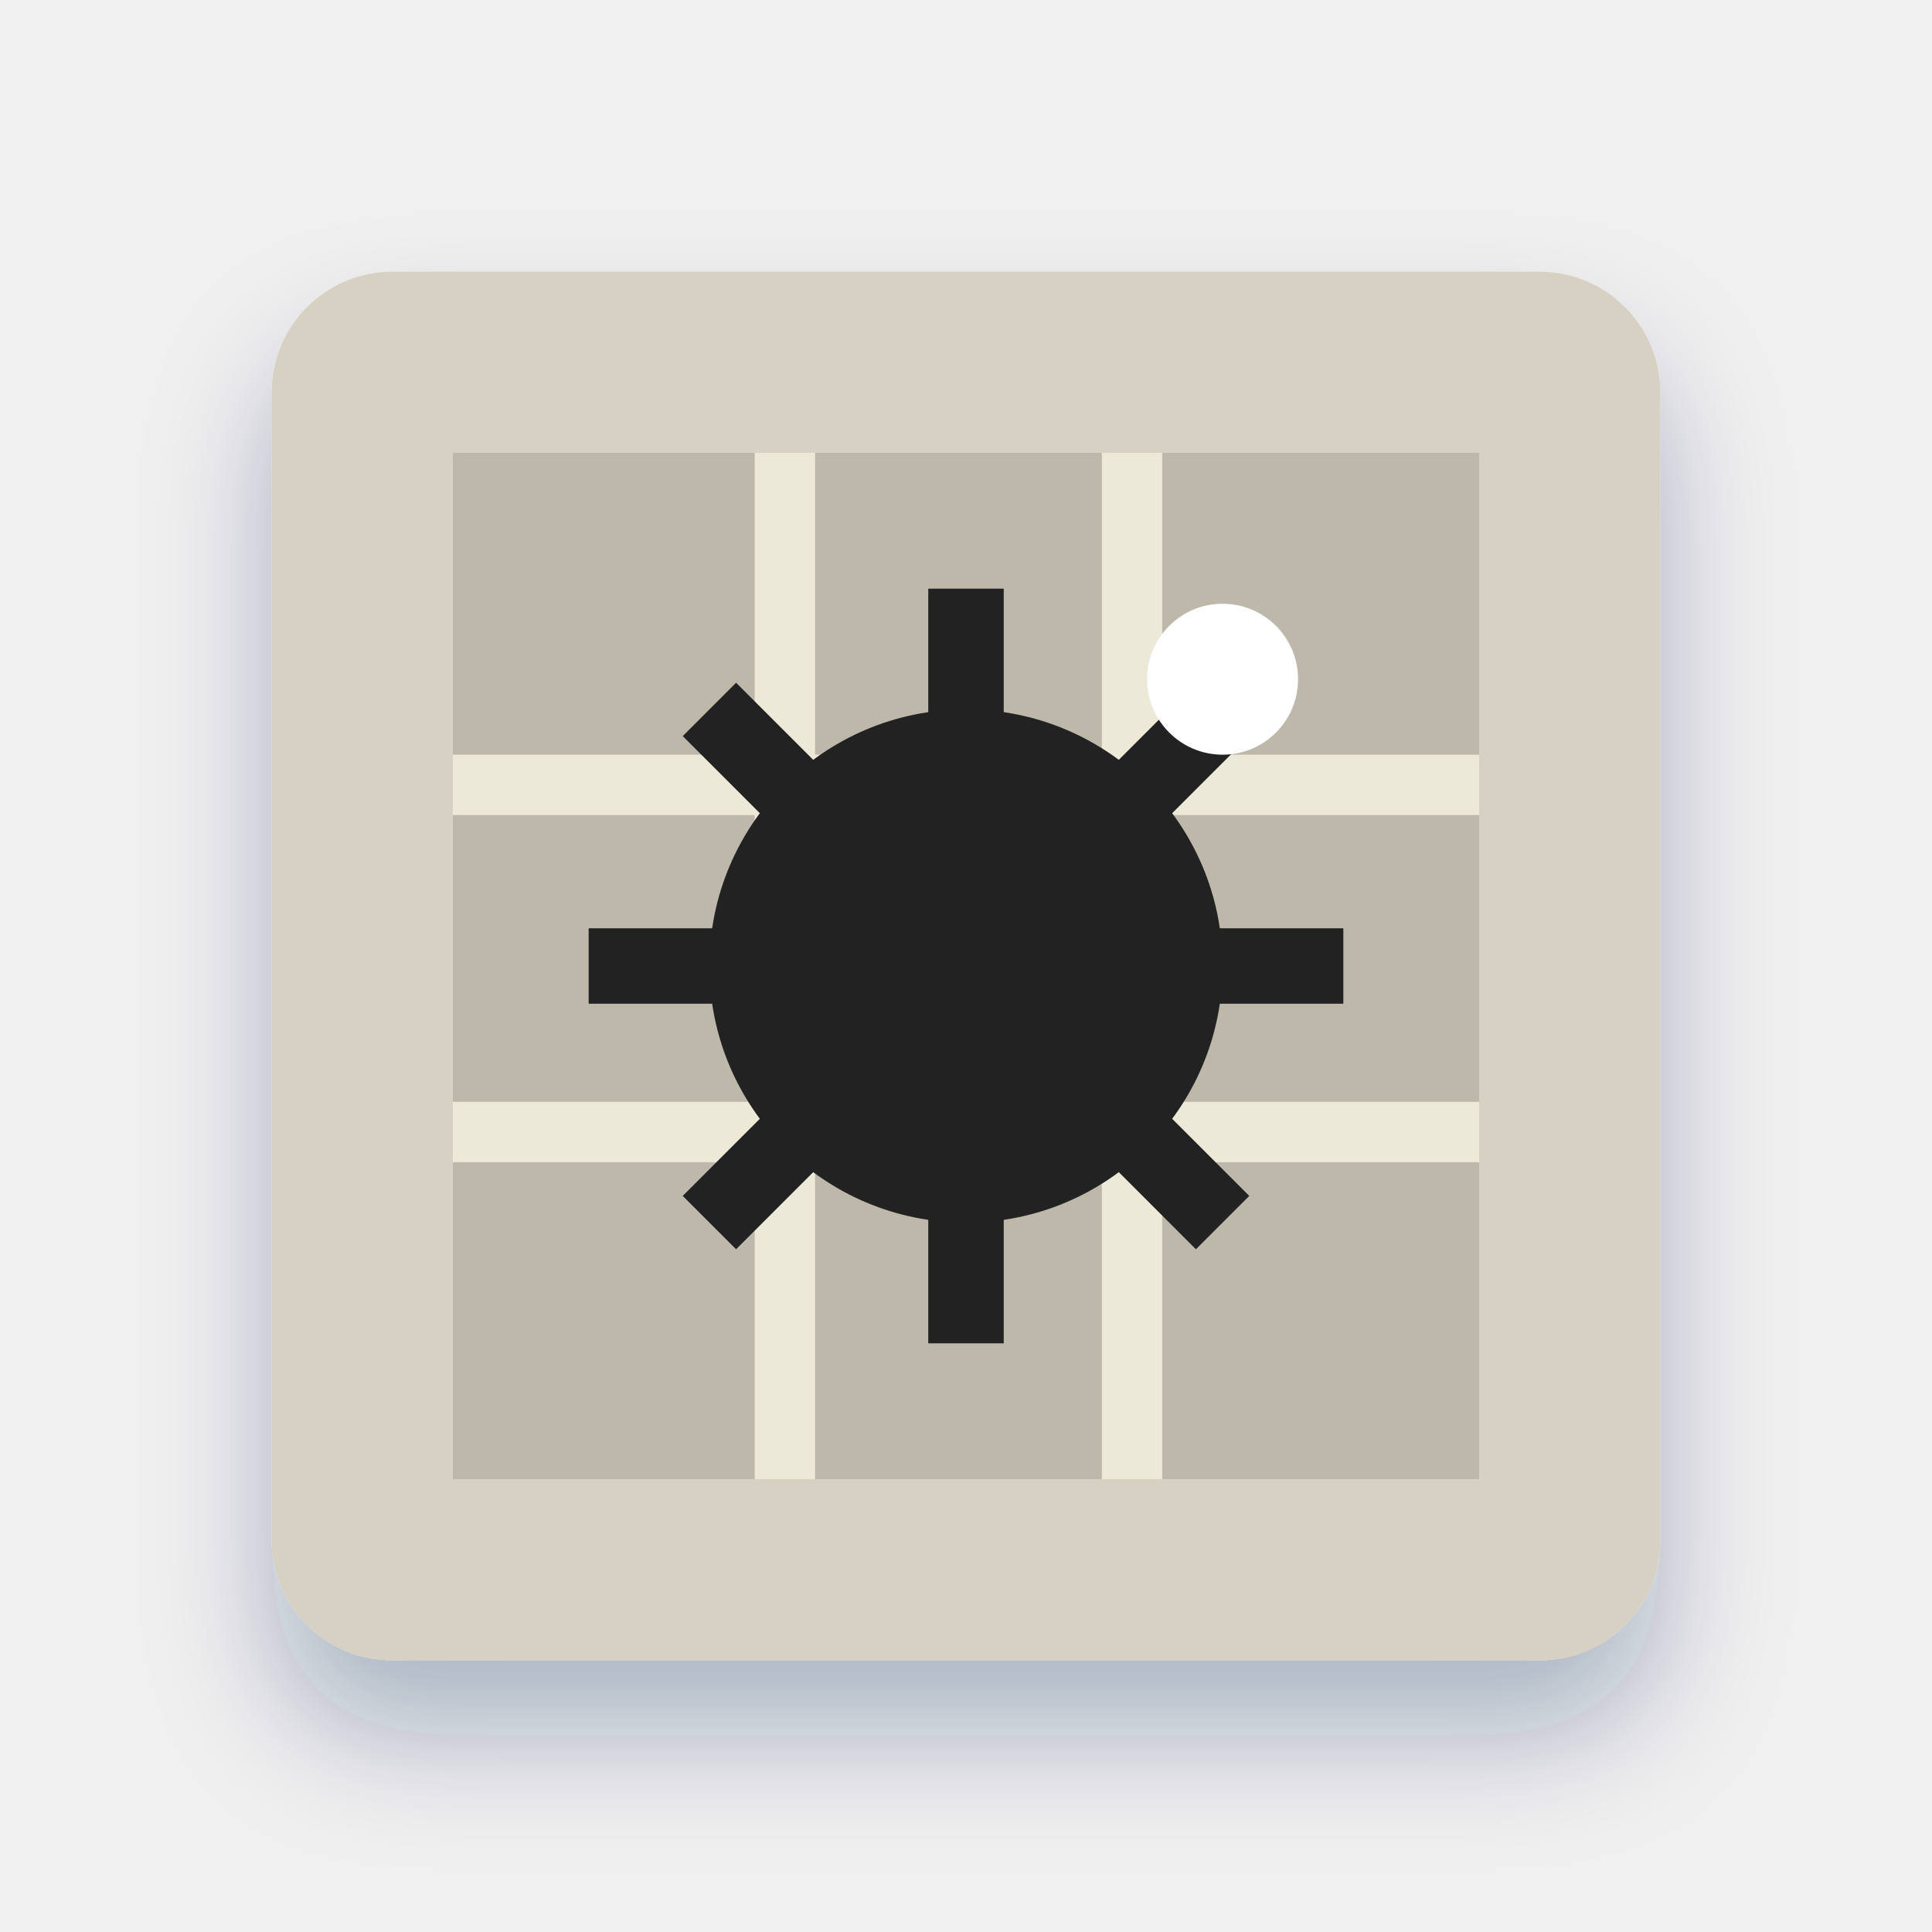
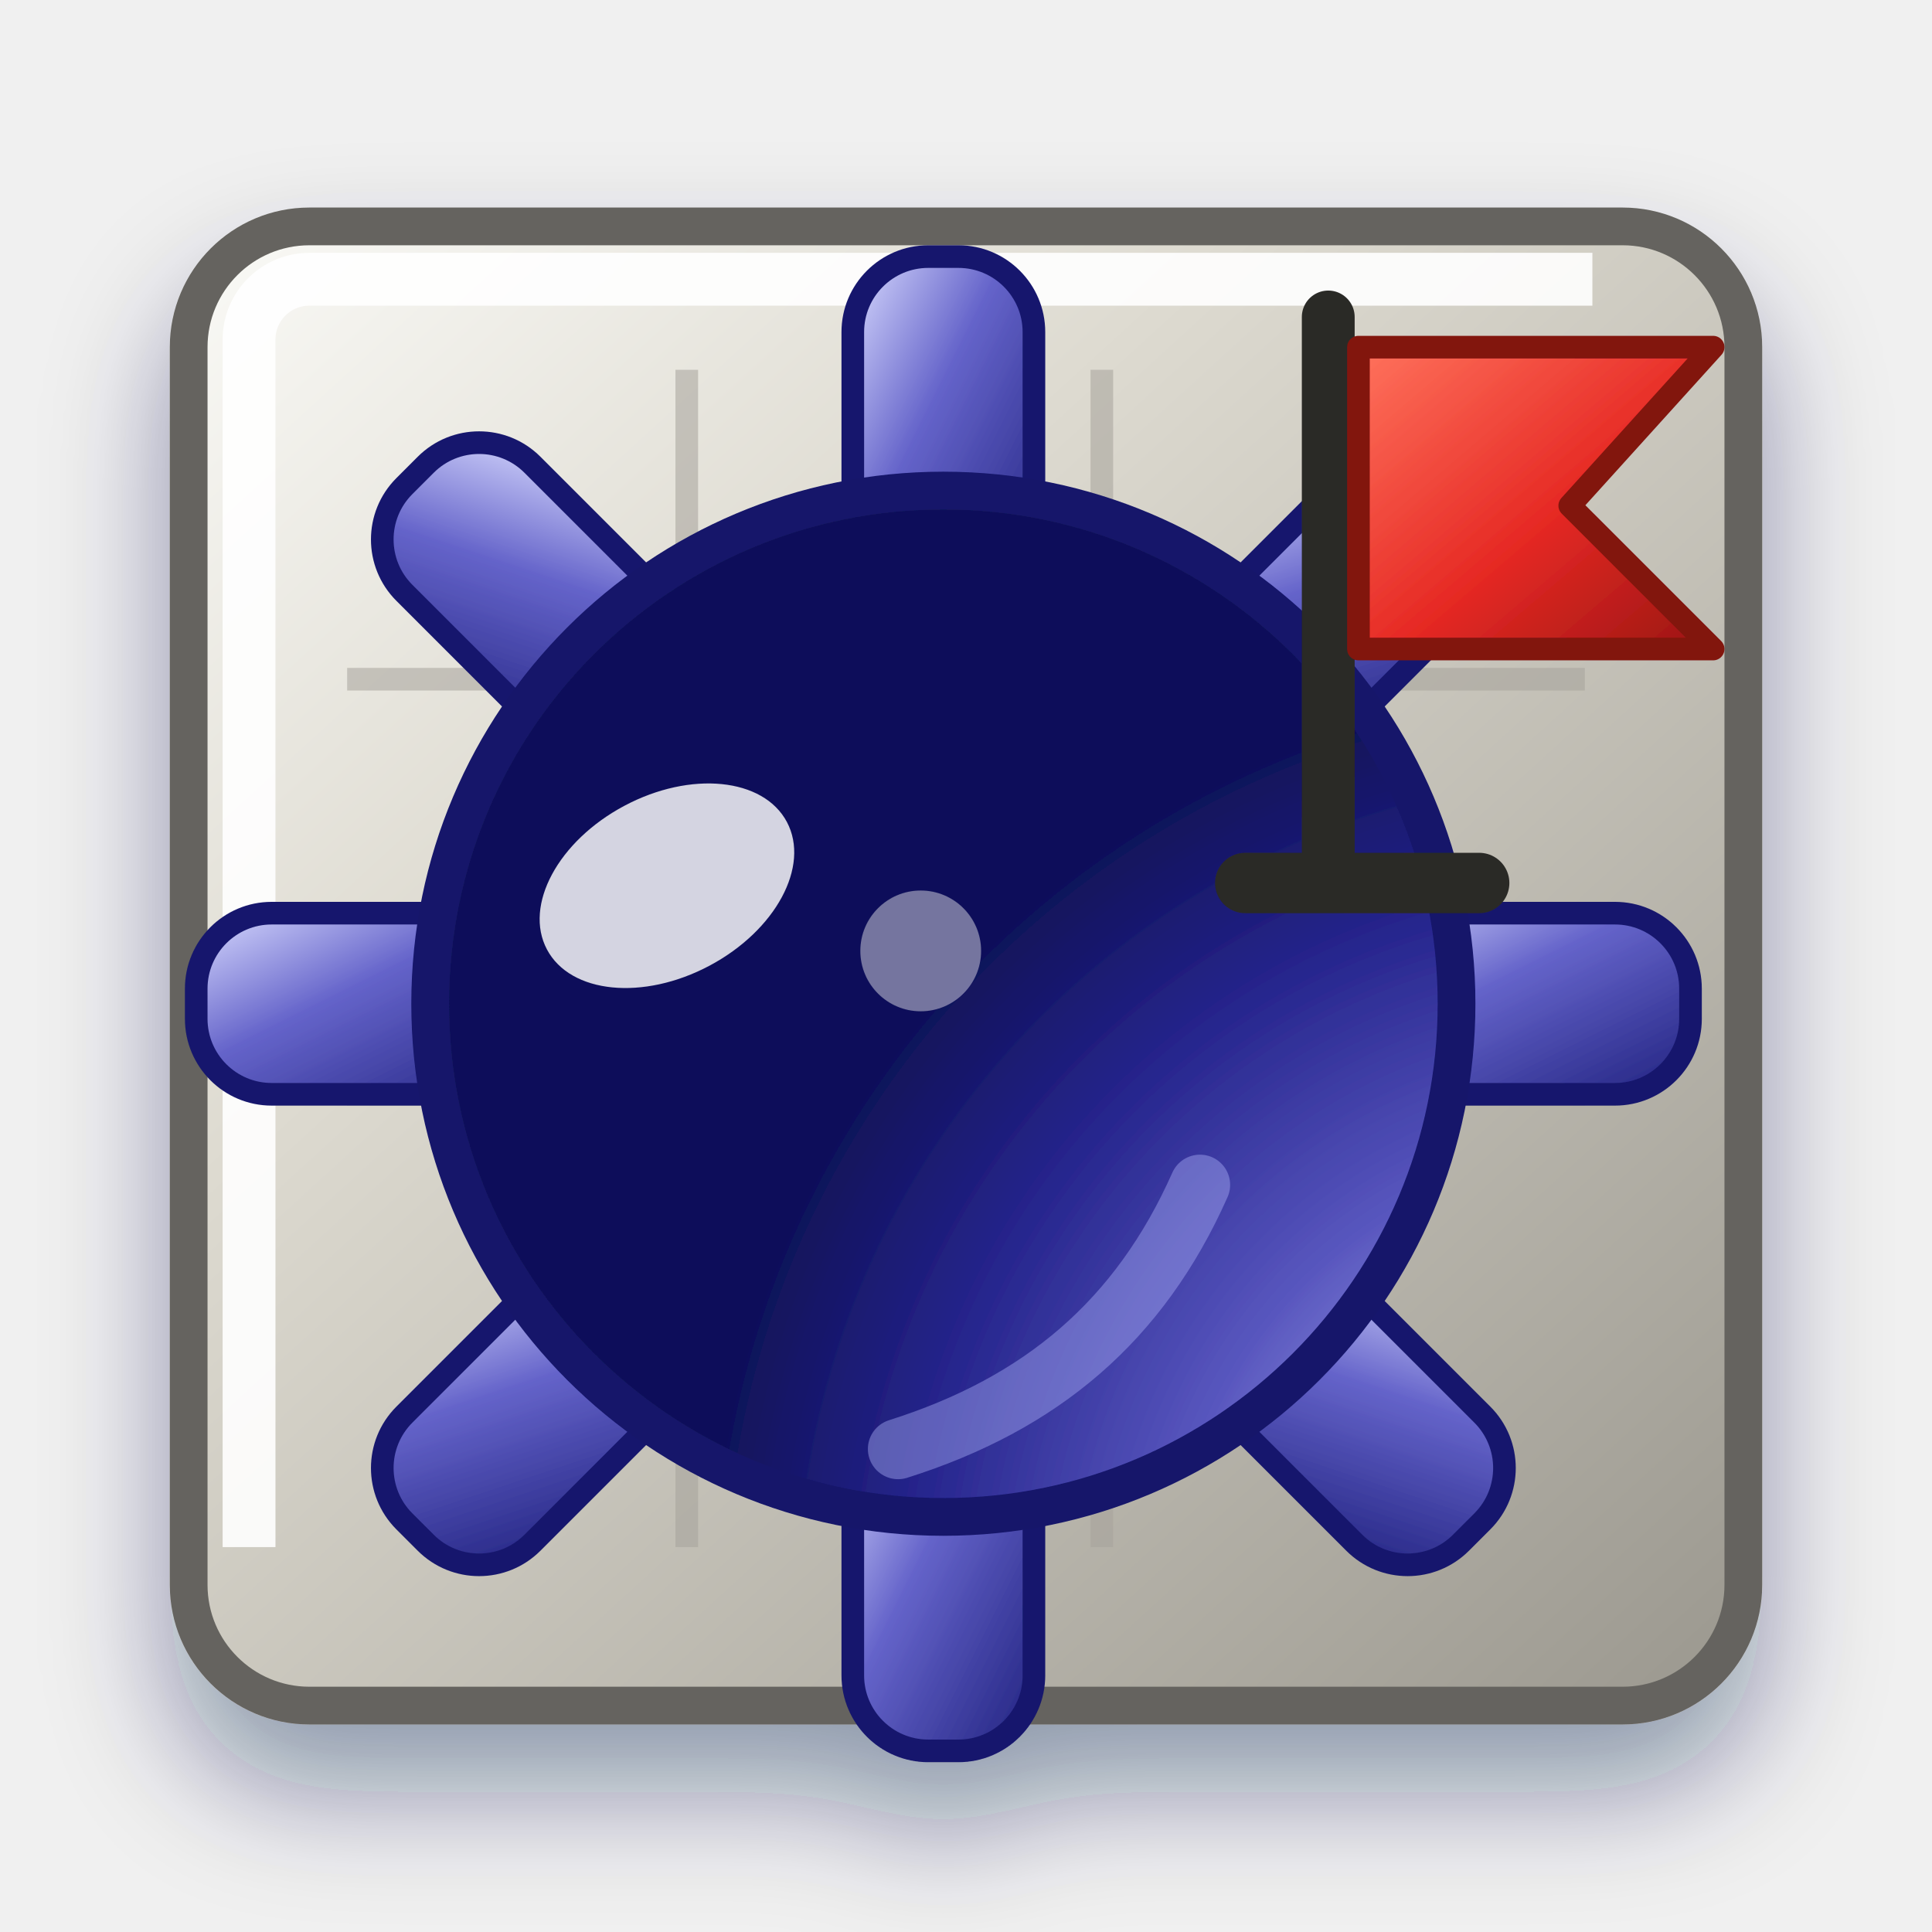
- <svg xmlns="http://www.w3.org/2000/svg" width="256" height="256" viewBox="0 0 128 128" role="img">
+ <svg xmlns="http://www.w3.org/2000/svg" width="256" height="256" viewBox="0 0 256 256" role="img" aria-labelledby="title desc">
  <defs>
-     <linearGradient id="blue" x1="0" x2="1" y1="0" y2="1">
-       <stop offset="0" stop-color="#8ed7ff" />
-       <stop offset="0.52" stop-color="#2d8bed" />
-       <stop offset="1" stop-color="#0b3d91" />
+     <linearGradient id="tile" x1="30" y1="22" x2="218" y2="228" gradientUnits="userSpaceOnUse">
+       <stop stop-color="#fbfbf8" />
+       <stop offset="0.34" stop-color="#dedbd1" />
+       <stop offset="1" stop-color="#9d9a91" />
    </linearGradient>
-     <linearGradient id="green" x1="0" x2="1" y1="0" y2="1">
-       <stop offset="0" stop-color="#b8f45e" />
-       <stop offset="1" stop-color="#24823a" />
+     <radialGradient id="mine" cx="0" cy="0" r="1" gradientTransform="translate(91 80) rotate(48) scale(122)" gradientUnits="userSpaceOnUse">
+       <stop stop-color="#f5f5ff" />
+       <stop offset="0.18" stop-color="#b9bdf6" />
+       <stop offset="0.5" stop-color="#5856be" />
+       <stop offset="0.78" stop-color="#26258d" />
+       <stop offset="1" stop-color="#10115a" />
+     </radialGradient>
+     <linearGradient id="spike" x1="0" y1="0" x2="1" y2="1">
+       <stop stop-color="#dadcff" />
+       <stop offset="0.42" stop-color="#6564ca" />
+       <stop offset="1" stop-color="#20217f" />
    </linearGradient>
-     <linearGradient id="gold" x1="0" x2="1" y1="0" y2="1">
-       <stop offset="0" stop-color="#fff4a8" />
-       <stop offset="1" stop-color="#f0a51a" />
+     <linearGradient id="flag" x1="0" y1="0" x2="1" y2="1">
+       <stop stop-color="#ff735d" />
+       <stop offset="0.55" stop-color="#e62924" />
+       <stop offset="1" stop-color="#991513" />
    </linearGradient>
-     <linearGradient id="paper" x1="0" x2="1" y1="0" y2="1">
-       <stop offset="0" stop-color="#ffffff" />
-       <stop offset="1" stop-color="#dfe9ff" />
-     </linearGradient>
-     <filter id="shadow" x="-20%" y="-20%" width="140%" height="150%">
-       <feDropShadow dx="0" dy="5" stdDeviation="4" flood-color="#092057" flood-opacity="0.28" />
+     <filter id="shadow" x="-30%" y="-30%" width="170%" height="180%">
+       <feDropShadow dx="0" dy="9" stdDeviation="8" flood-color="#06144c" flood-opacity="0.4" />
    </filter>
  </defs>
  <g filter="url(#shadow)">
-     <rect x="18" y="18" width="92" height="92" rx="8" fill="#d7d1c3" />
-     <path d="M30 30h68v68H30z" fill="#bdb8aa" />
-     <path d="M30 52h68M30 75h68M52 30v68M75 30v68" stroke="#ece9d8" stroke-width="4" />
-     <circle cx="64" cy="64" r="17" fill="#222" />
-     <path d="M64 39v50M39 64h50M47 47l34 34M81 47L47 81" stroke="#222" stroke-width="5" />
-     <circle cx="81" cy="45" r="5" fill="#fff" />
+     <rect x="25" y="30" width="206" height="196" rx="16" fill="url(#tile)" stroke="#65645f" stroke-width="5" />
+     <path d="M33 205V45a8 8 0 0 1 8-8h170" fill="none" stroke="#fff" stroke-width="7" opacity="0.9" />
+     <path d="M46 90h164M46 145h164M91 49v156M146 49v156" stroke="#a6a39b" stroke-width="3" opacity="0.55" />
+     <g transform="translate(125 133)">
+       <g fill="url(#spike)" stroke="#17186d" stroke-width="3">
+         <rect x="-12" y="-99" width="24" height="48" rx="10" />
+         <rect x="-12" y="51" width="24" height="48" rx="10" />
+         <rect x="51" y="-12" width="48" height="24" rx="10" />
+         <rect x="-99" y="-12" width="48" height="24" rx="10" />
+         <rect x="-12" y="-99" width="24" height="48" rx="10" transform="rotate(45)" />
+         <rect x="-12" y="51" width="24" height="48" rx="10" transform="rotate(45)" />
+         <rect x="-99" y="-12" width="48" height="24" rx="10" transform="rotate(45)" />
+         <rect x="51" y="-12" width="48" height="24" rx="10" transform="rotate(45)" />
+       </g>
+       <circle r="68" fill="url(#mine)" stroke="#15166a" stroke-width="5" />
+       <ellipse cx="-25" cy="-31" rx="18" ry="12" fill="#fff" opacity="0.82" transform="rotate(-28)" />
+       <circle cx="-3" cy="-7" r="8" fill="#fff" opacity="0.42" />
+       <path d="M34 24c-8 18-21 29-40 35" fill="none" stroke="#aeb3fa" stroke-width="8" stroke-linecap="round" opacity="0.42" />
+     </g>
+     <g transform="translate(176 38)">
+       <path d="M0 4v73" stroke="#2b2a27" stroke-width="7" stroke-linecap="round" />
+       <path d="M4 8h47L32 29 51 48H4z" fill="url(#flag)" stroke="#82120f" stroke-width="3" stroke-linejoin="round" />
+       <path d="M-11 79h31" stroke="#2b2a27" stroke-width="8" stroke-linecap="round" />
+     </g>
  </g>
</svg>
